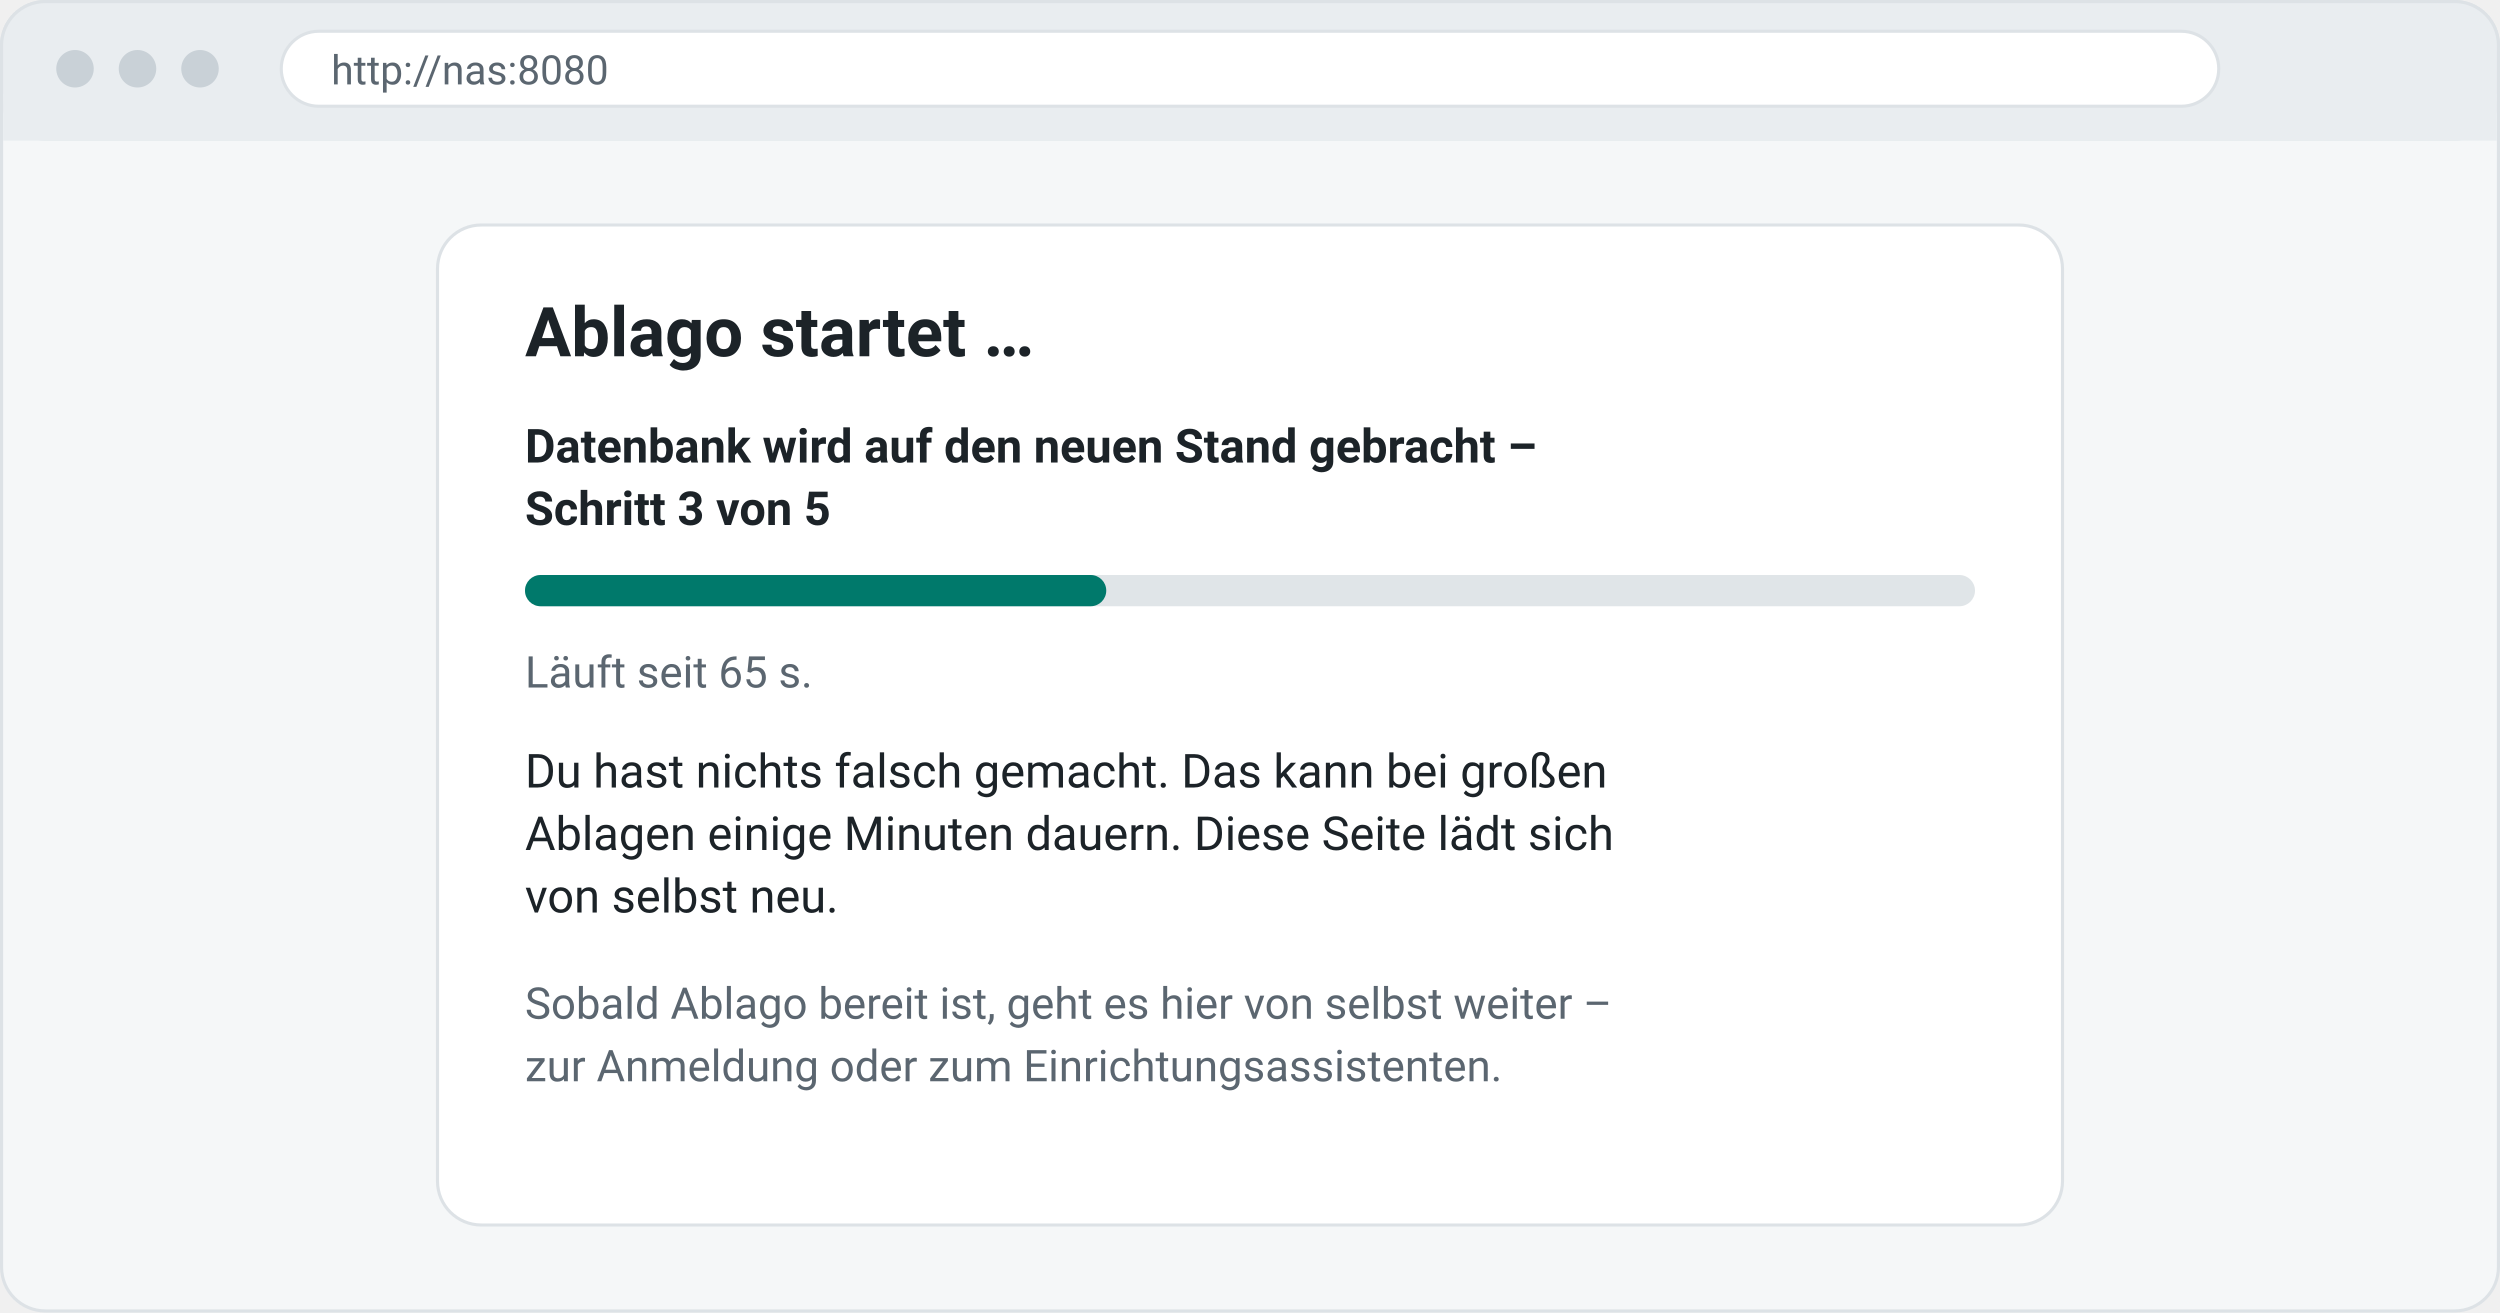
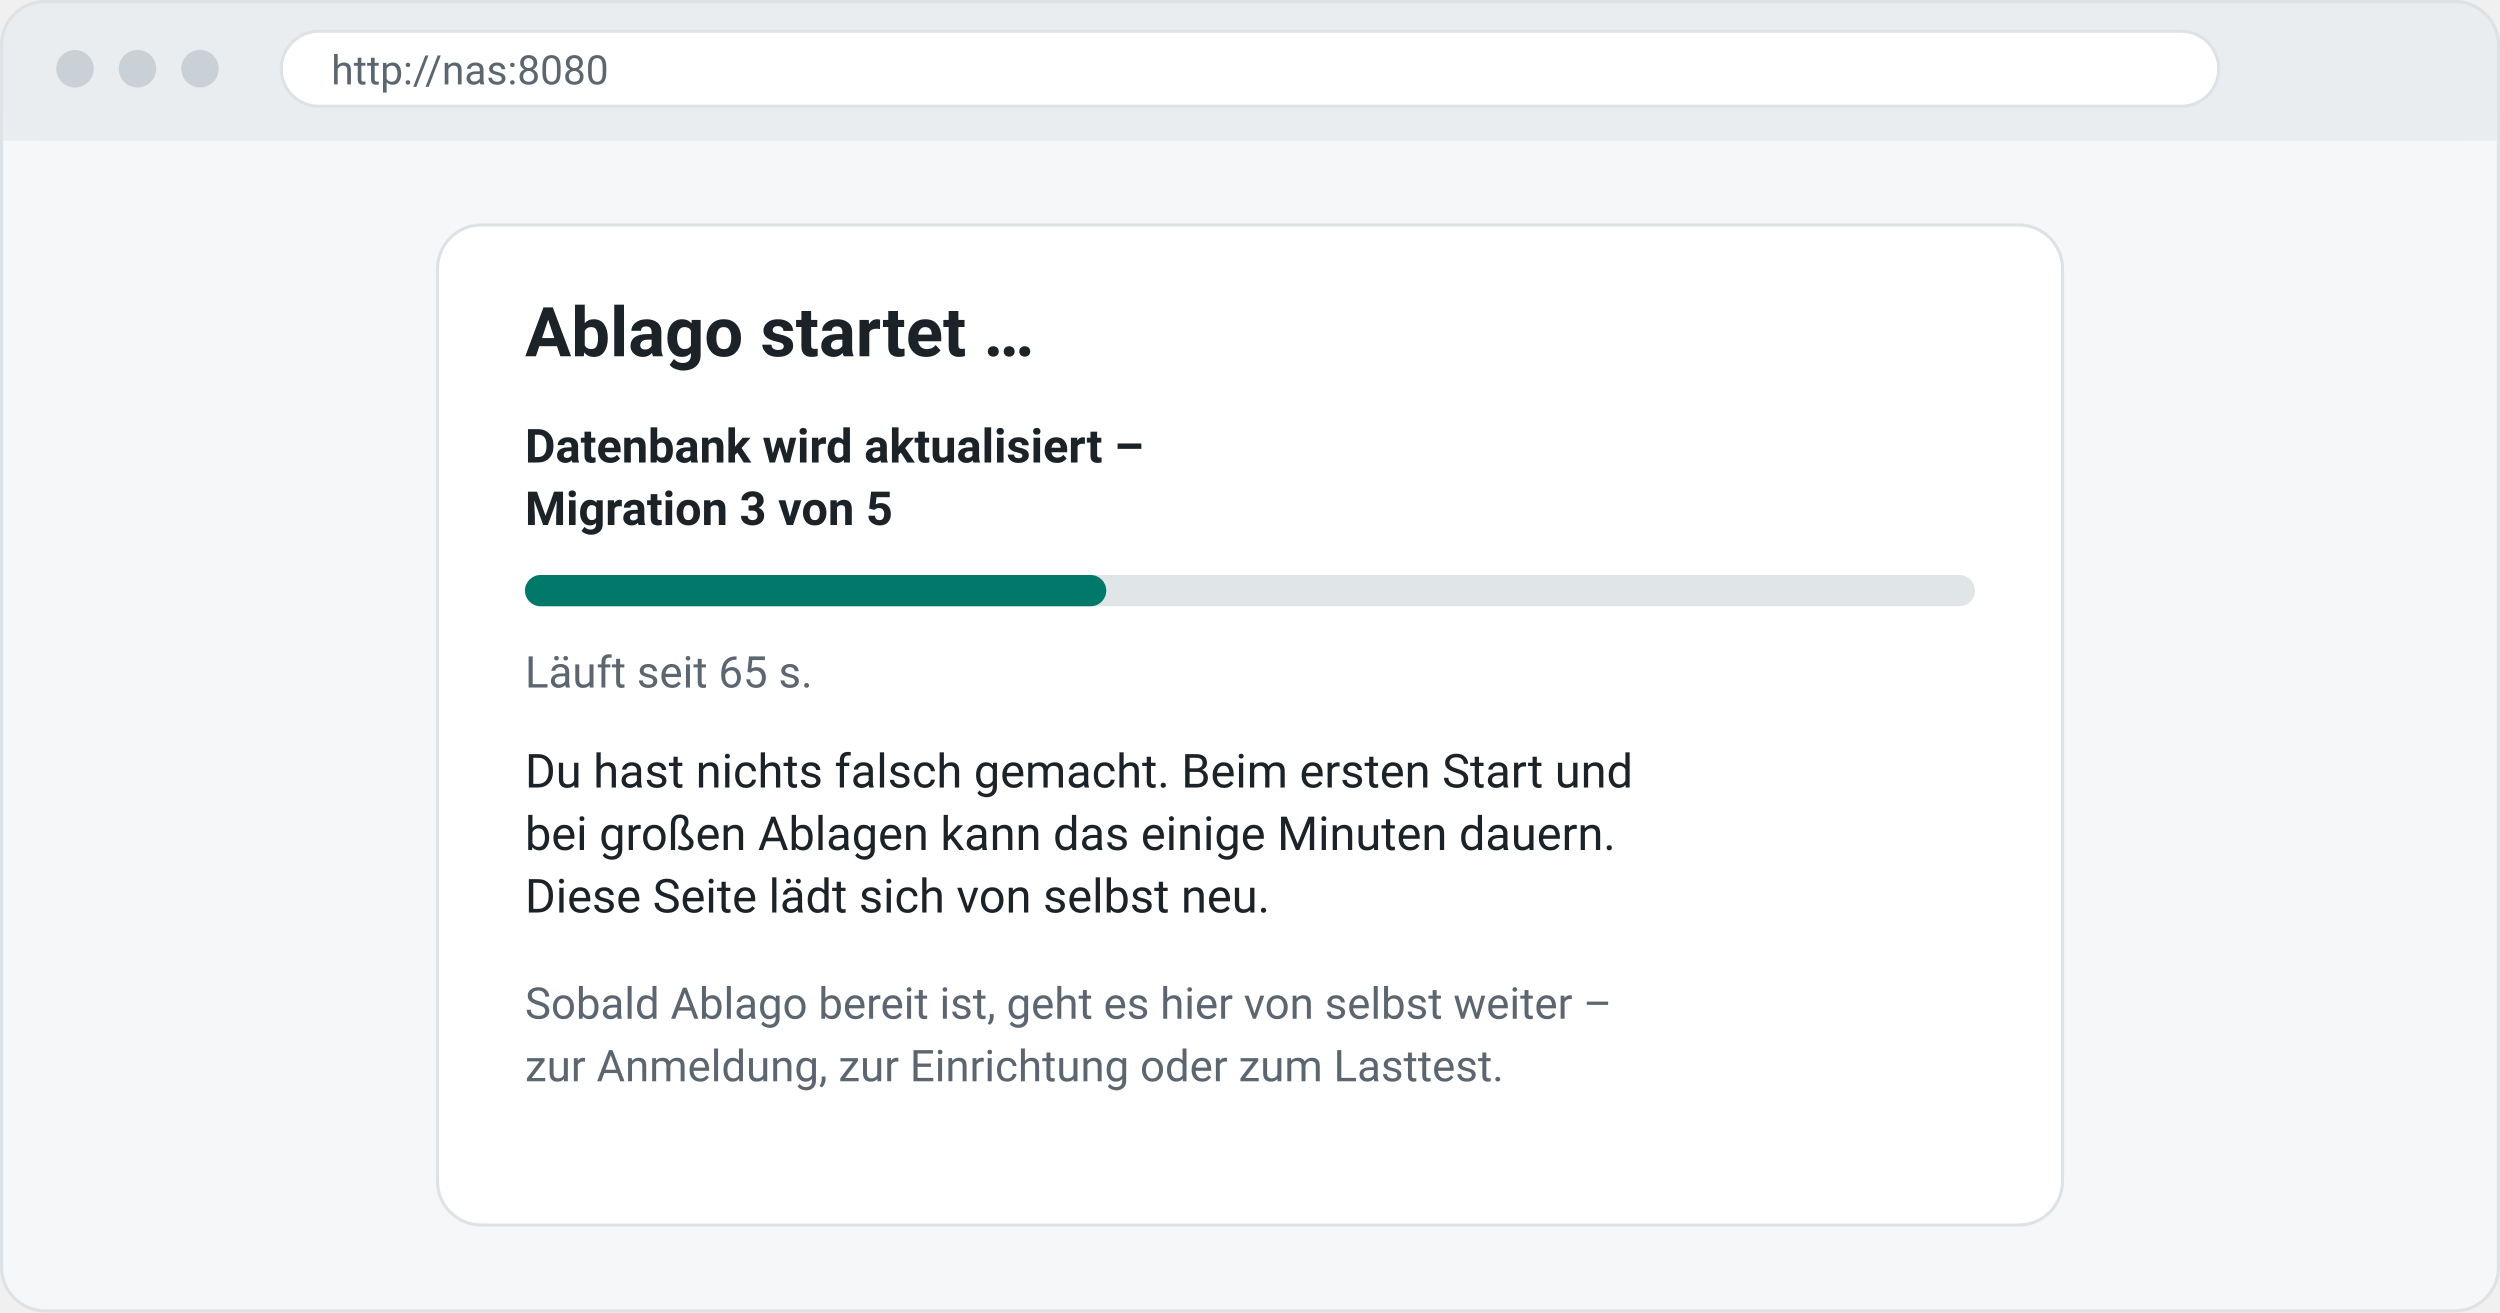
- <svg xmlns="http://www.w3.org/2000/svg" viewBox="0 0 800 420" width="800" height="420" role="img" aria-label="Browser mit der Seite „Ablago startet …“: Datenbank wird auf den neuen Stand gebracht – Schritt 3 von 5, Fortschrittsbalken, läuft seit 65 s, Hinweis „Du hast nichts falsch gemacht“" style="font-family:system-ui,-apple-system,'Segoe UI',Roboto,Helvetica,Arial,sans-serif">
+ <svg xmlns="http://www.w3.org/2000/svg" viewBox="0 0 800 420" width="800" height="420" role="img" aria-label="Browser mit der Seite „Ablago startet …“: Datenbank wird aktualisiert – Migration 3 von 5, Fortschrittsbalken, läuft seit 65 s, Hinweis „Du hast nichts falsch gemacht“" style="font-family:system-ui,-apple-system,'Segoe UI',Roboto,Helvetica,Arial,sans-serif">
  <rect x="0.5" y="0.5" width="799" height="419" rx="14" fill="#f5f7f8" stroke="#dde2e6" />
  <rect x="0.5" y="0.5" width="799" height="44" rx="14" fill="#e9edf0" stroke="#dde2e6" />
  <rect x="1" y="30" width="798" height="15" fill="#e9edf0" />
  <circle cx="24" cy="22" r="6" fill="#c9d1d7" />
  <circle cx="44" cy="22" r="6" fill="#c9d1d7" />
  <circle cx="64" cy="22" r="6" fill="#c9d1d7" />
  <rect x="90" y="10" width="620" height="24" rx="12" fill="#ffffff" stroke="#dde2e6" />
  <text x="106" y="27" font-size="13" fill="#5b6670">http://nas:8080</text>
  <rect x="140" y="72" width="520" height="320" rx="14" fill="#ffffff" stroke="#dde2e6" />
  <text x="168" y="114" font-size="22" font-weight="700" fill="#1c2328">Ablago startet …</text>
-   <text x="168" y="148" font-size="15" font-weight="600" fill="#1c2328">Datenbank wird auf den neuen Stand gebracht –</text>
-   <text x="168" y="168" font-size="15" font-weight="600" fill="#1c2328">Schritt 3 von 5</text>
+   <text x="168" y="148" font-size="15" font-weight="600" fill="#1c2328">Datenbank wird aktualisiert –</text>
+   <text x="168" y="168" font-size="15" font-weight="600" fill="#1c2328">Migration 3 von 5</text>
  <rect x="168" y="184" width="464" height="10" rx="5" fill="#e0e5e8" />
  <rect x="168" y="184" width="186" height="10" rx="5" fill="#00796b" />
  <text x="168" y="220" font-size="14" fill="#5b6670">Läuft seit 65 s.</text>
-   <text x="168" y="252" font-size="15" fill="#1c2328">Du hast nichts falsch gemacht. Das kann bei großen</text>
-   <text x="168" y="272" font-size="15" fill="#1c2328">Ablagen einige Minuten dauern. Diese Seite lädt sich</text>
-   <text x="168" y="292" font-size="15" fill="#1c2328">von selbst neu.</text>
+   <text x="168" y="252" font-size="15" fill="#1c2328">Du hast nichts falsch gemacht. Beim ersten Start und</text>
+   <text x="168" y="272" font-size="15" fill="#1c2328">bei großen Ablagen kann das einige Minuten dauern.</text>
+   <text x="168" y="292" font-size="15" fill="#1c2328">Diese Seite lädt sich von selbst neu.</text>
  <text x="168" y="326" font-size="14" fill="#5b6670">Sobald Ablago bereit ist, geht es hier von selbst weiter –</text>
-   <text x="168" y="346" font-size="14" fill="#5b6670">zur Anmeldung oder zum Einrichtungsassistenten.</text>
+   <text x="168" y="346" font-size="14" fill="#5b6670">zur Anmeldung, zur Einrichtung oder zum Lasttest.</text>
</svg>
